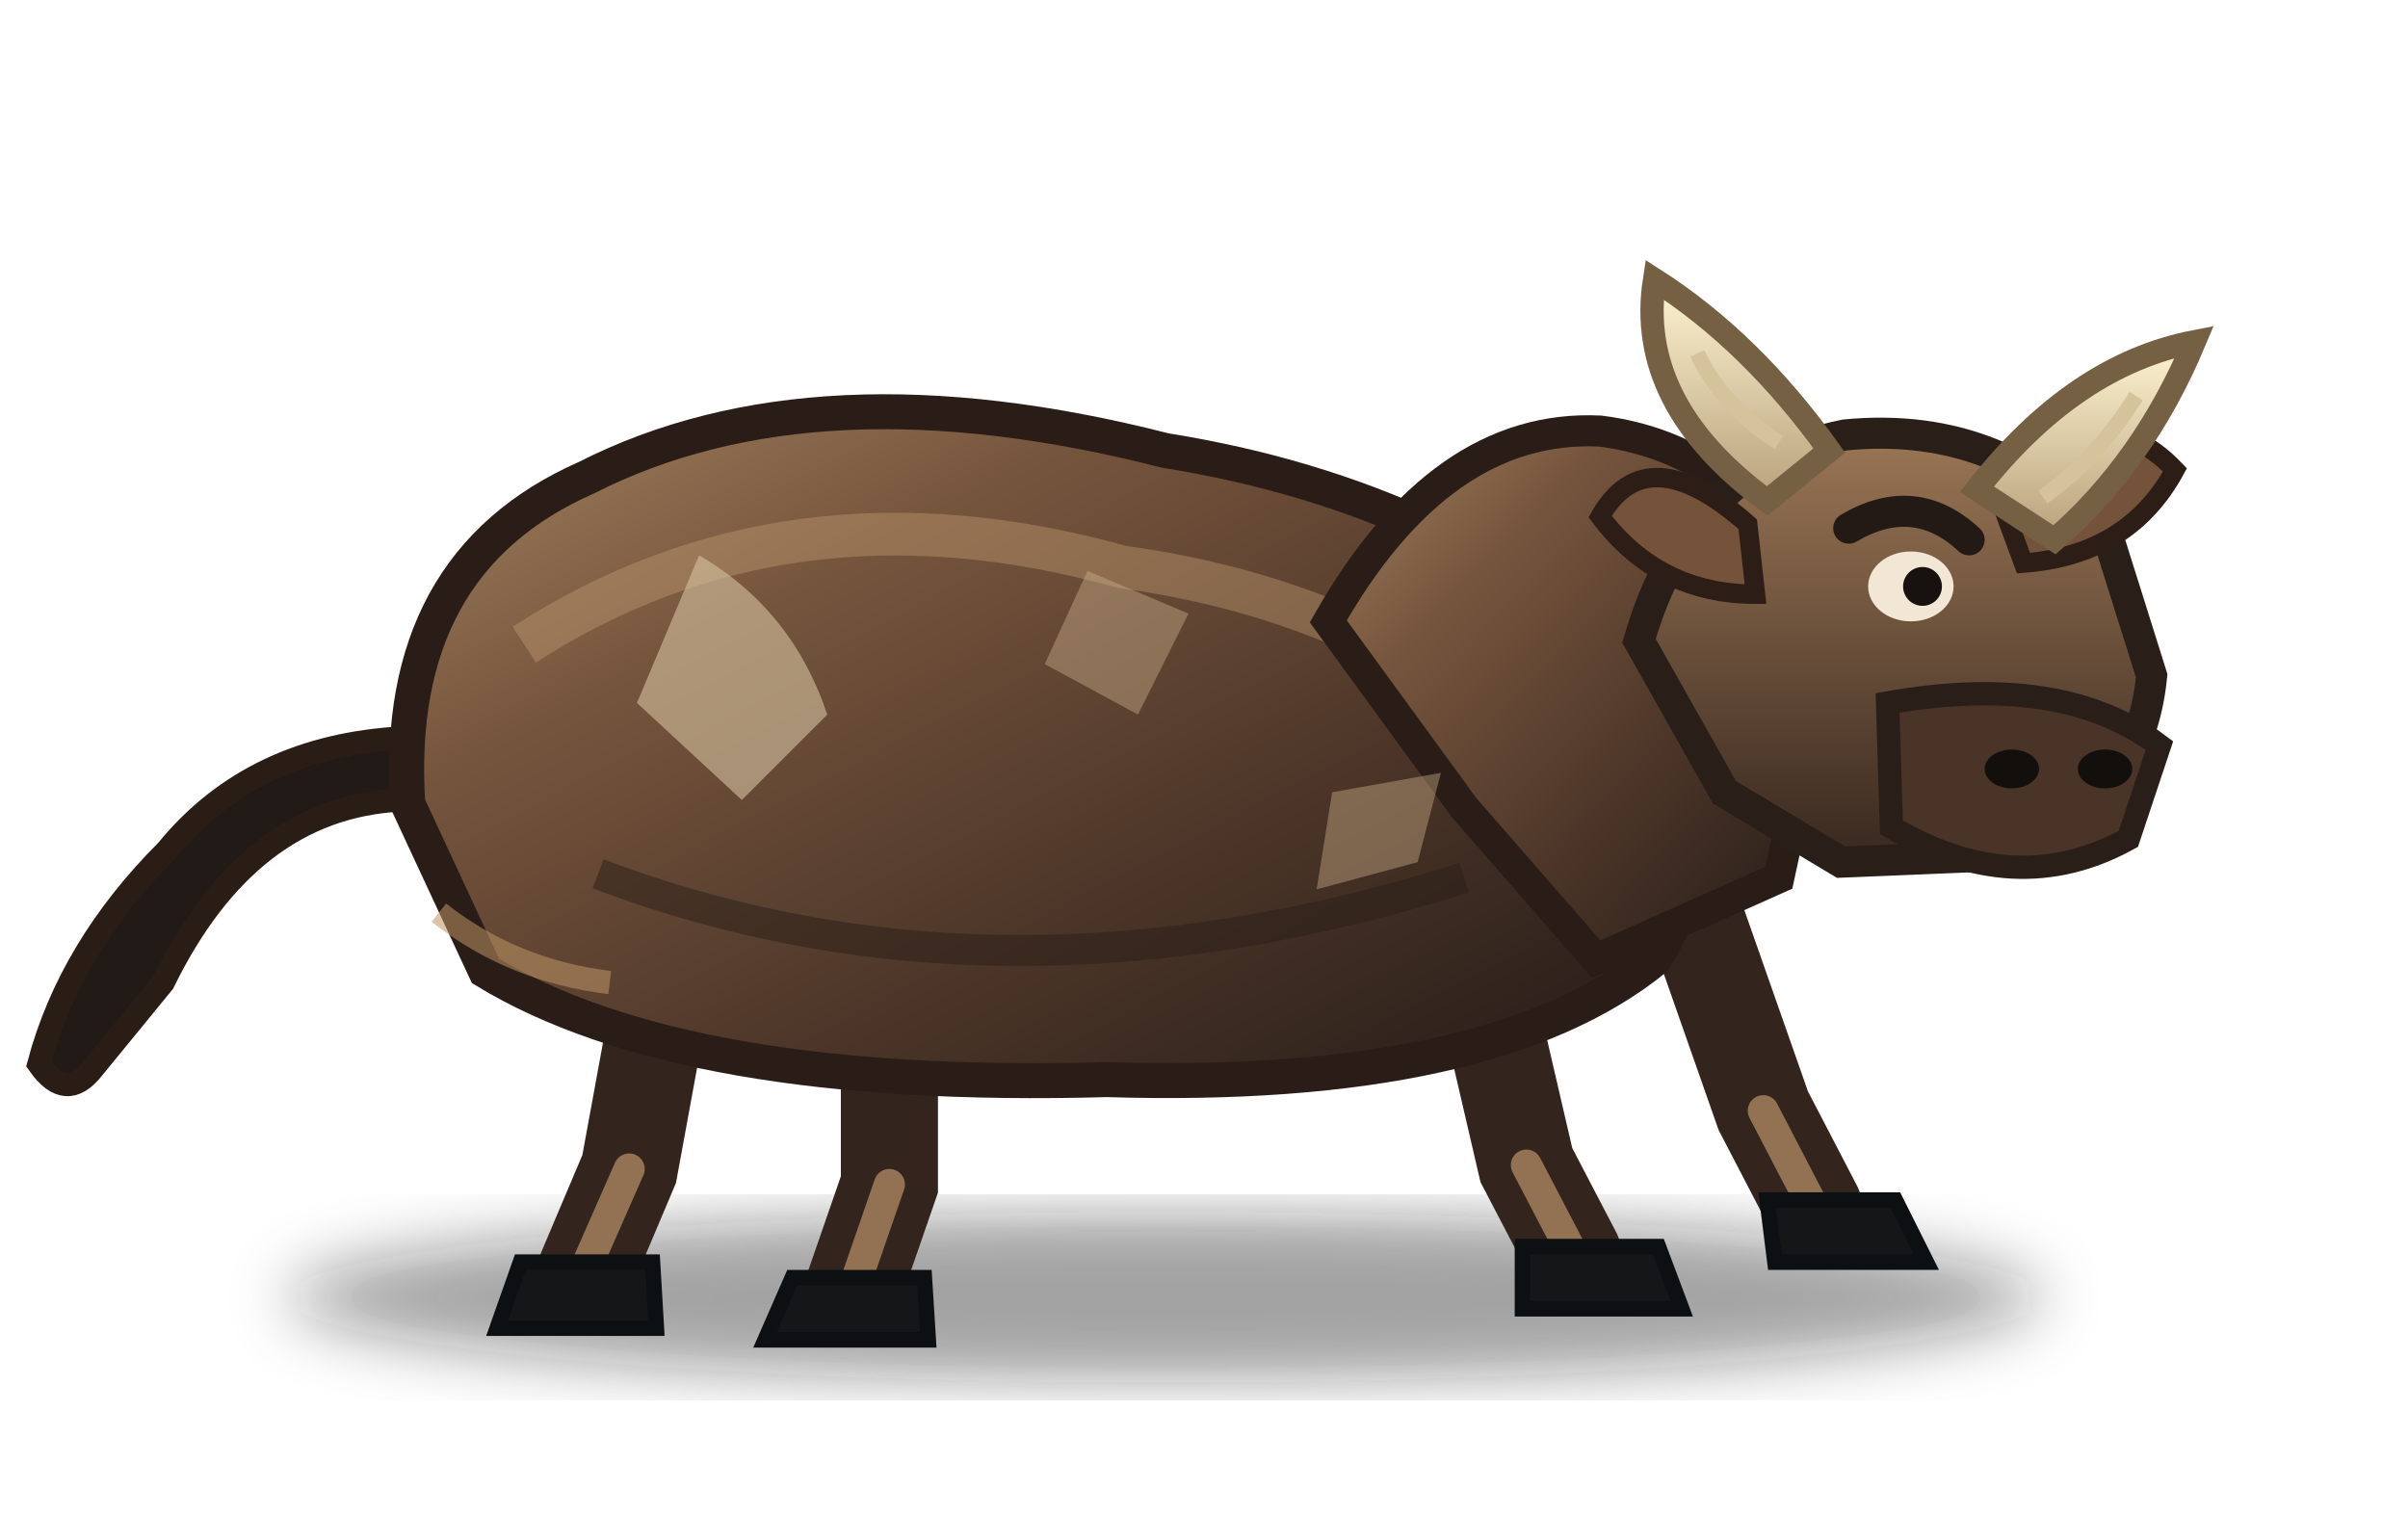
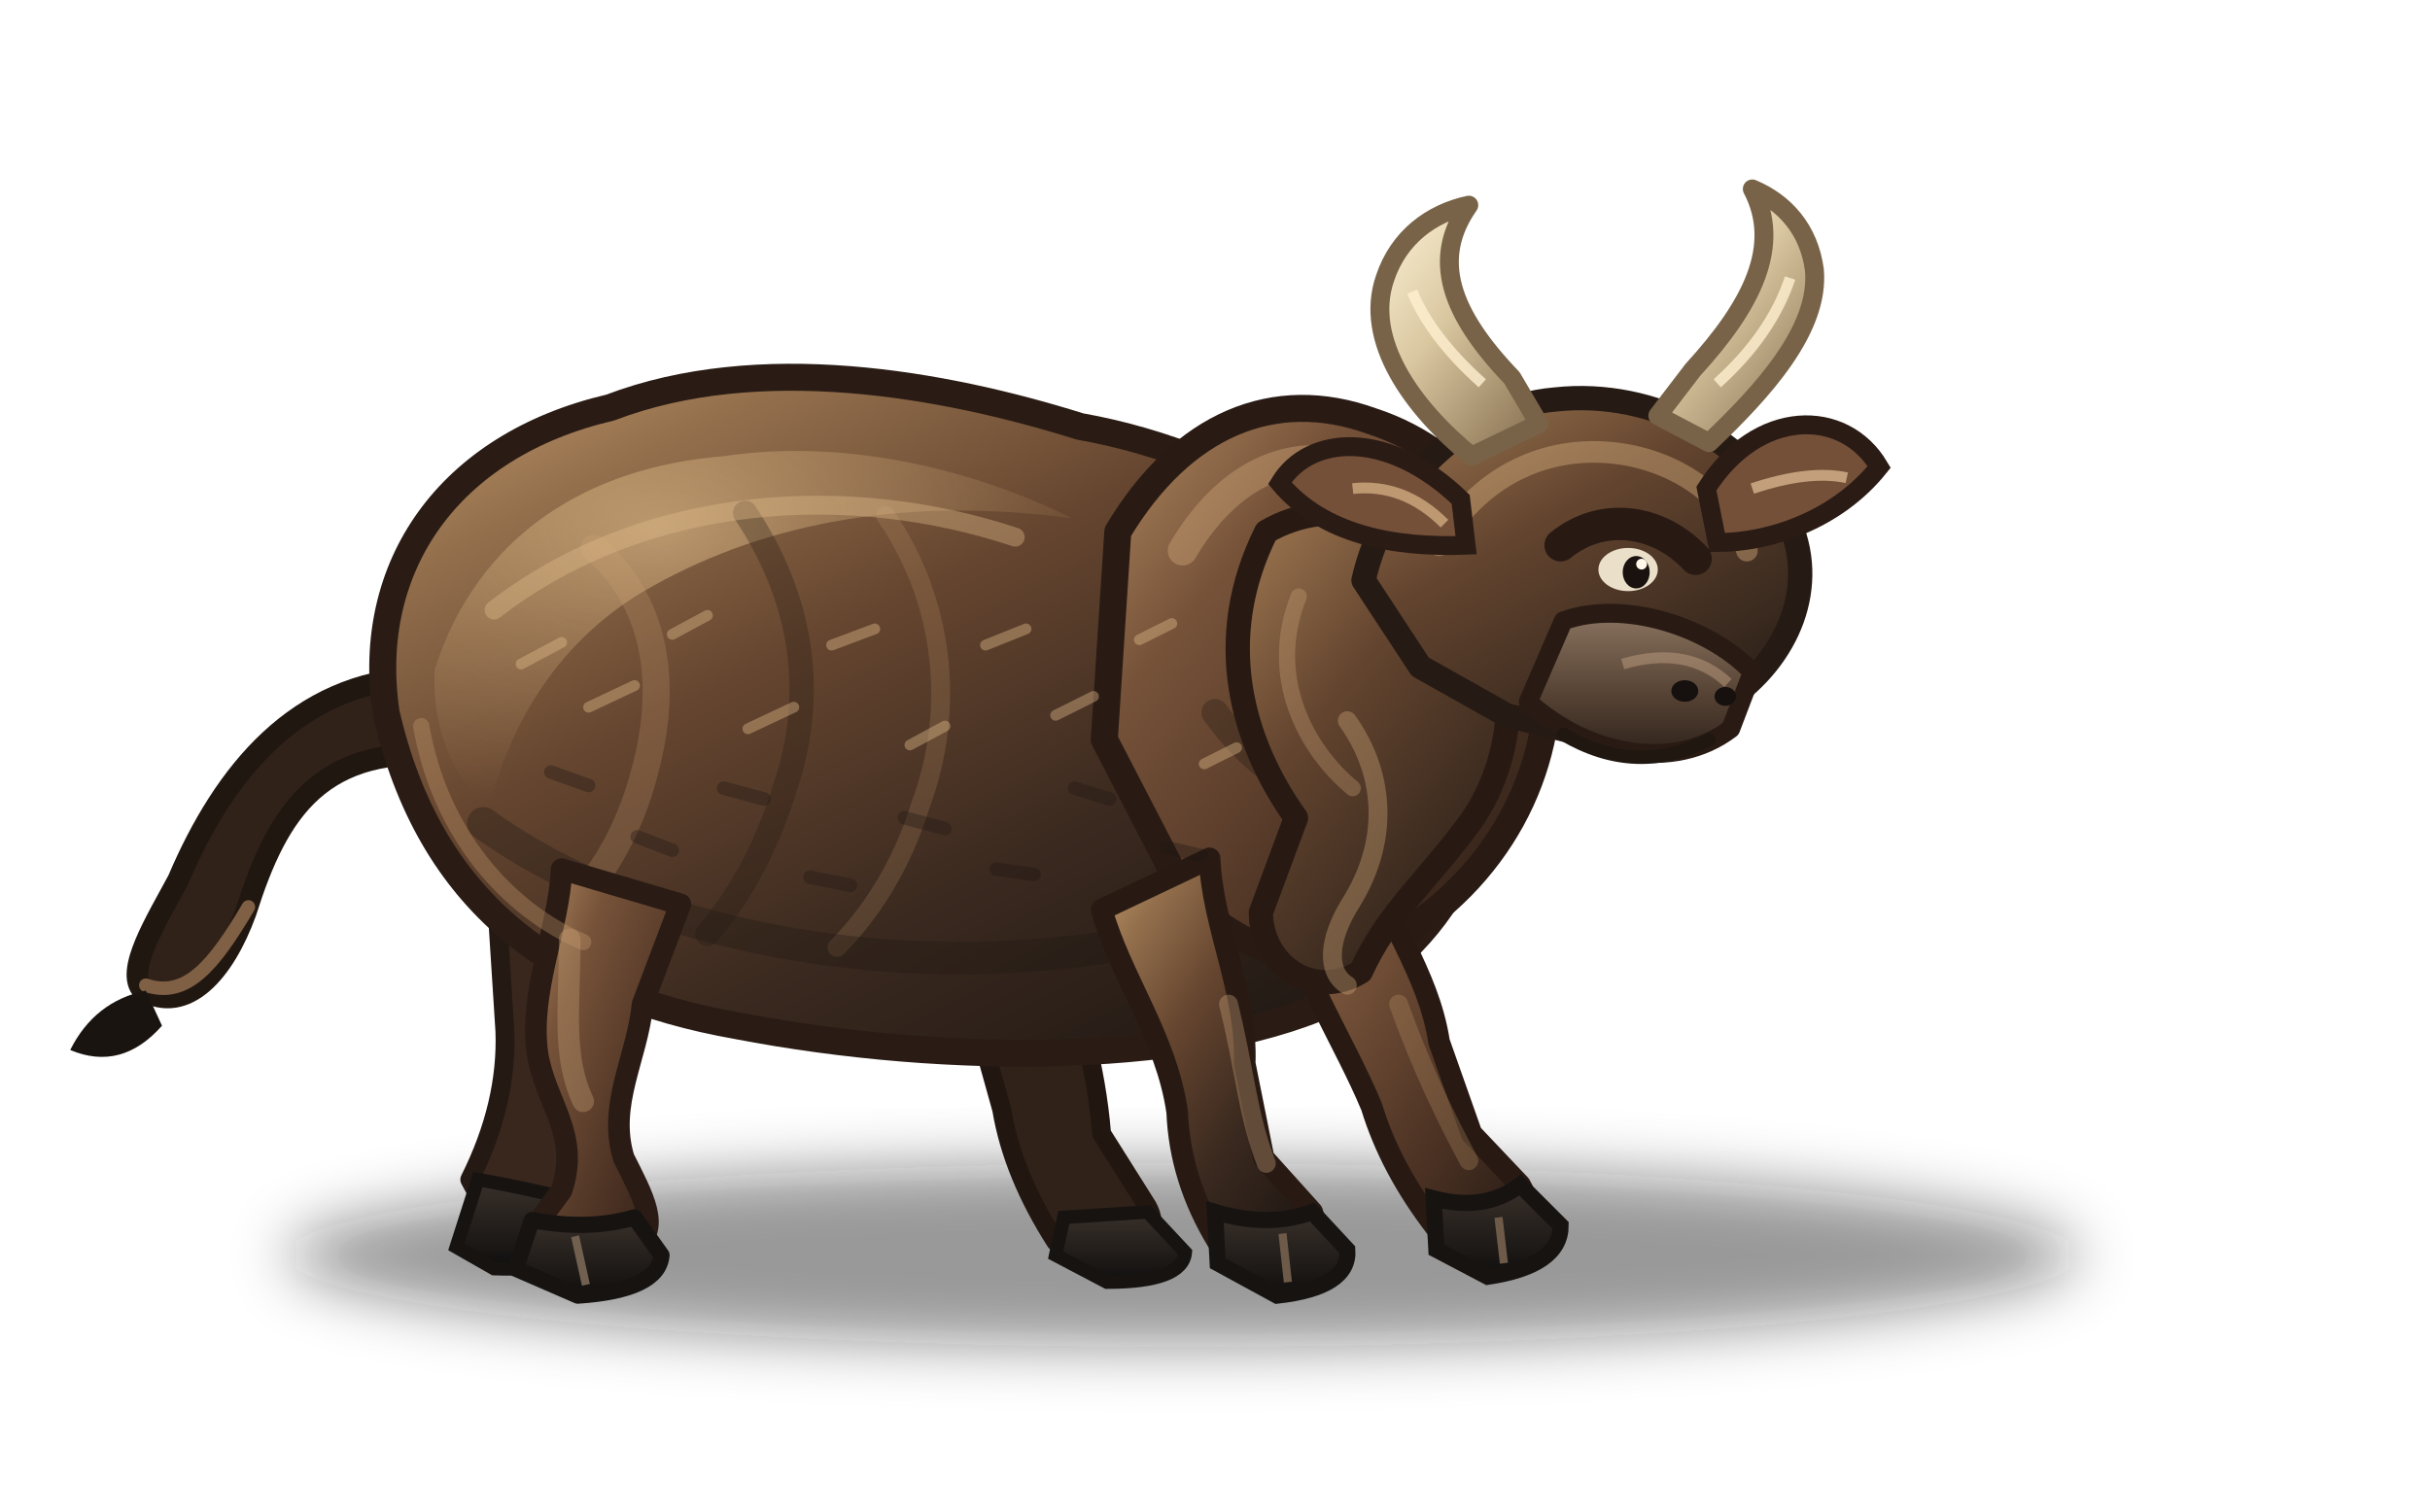
- <svg xmlns="http://www.w3.org/2000/svg" width="620" height="390" viewBox="0 0 620 390">
+ <svg xmlns="http://www.w3.org/2000/svg" width="900" height="560" viewBox="0 0 900 560">
  <defs>
-     <linearGradient id="hide" x1="0" y1="0" x2="1" y2="1">
-       <stop stop-color="#a28260" />
-       <stop offset=".28" stop-color="#76553d" />
-       <stop offset=".65" stop-color="#4a3427" />
-       <stop offset="1" stop-color="#211a17" />
+     <linearGradient id="coat" x1="0" y1="0" x2=".8" y2="1">
+       <stop stop-color="#c29a6b" />
+       <stop offset=".18" stop-color="#94704d" />
+       <stop offset=".43" stop-color="#65452f" />
+       <stop offset=".72" stop-color="#3a291f" />
+       <stop offset="1" stop-color="#211914" />
    </linearGradient>
-     <linearGradient id="face" x2="0" y2="1">
-       <stop stop-color="#9a7655" />
-       <stop offset="1" stop-color="#38281f" />
+     <linearGradient id="shoulder" x1="0" y1="0" x2="1" y2="1">
+       <stop stop-color="#b18a60" />
+       <stop offset=".28" stop-color="#765239" />
+       <stop offset=".7" stop-color="#493022" />
+       <stop offset="1" stop-color="#261b15" />
    </linearGradient>
-     <linearGradient id="horn" x2="0" y2="1">
-       <stop stop-color="#fff4d2" />
-       <stop offset="1" stop-color="#b7a17b" />
+     <linearGradient id="face" x1="0" y1="0" x2=".7" y2="1">
+       <stop stop-color="#a17a53" />
+       <stop offset=".42" stop-color="#64452f" />
+       <stop offset="1" stop-color="#2b2019" />
    </linearGradient>
-     <filter id="shadow">
-       <feGaussianBlur stdDeviation="8" />
+     <linearGradient id="muzzle" x1="0" y1="0" x2="0" y2="1">
+       <stop stop-color="#89735f" />
+       <stop offset=".55" stop-color="#594536" />
+       <stop offset="1" stop-color="#30231c" />
+     </linearGradient>
+     <linearGradient id="horn" x1="0" y1="0" x2=".8" y2="1">
+       <stop stop-color="#fff4d9" />
+       <stop offset=".48" stop-color="#d9c7a0" />
+       <stop offset="1" stop-color="#8f7858" />
+     </linearGradient>
+     <linearGradient id="hoof" x1="0" y1="0" x2="0" y2="1">
+       <stop stop-color="#39302a" />
+       <stop offset="1" stop-color="#100f0e" />
+     </linearGradient>
+     <radialGradient id="shine" cx=".35" cy=".22" r=".8">
+       <stop stop-color="#e0bd8a" stop-opacity=".72" />
+       <stop offset="1" stop-color="#c29a6b" stop-opacity="0" />
+     </radialGradient>
+     <filter id="softshadow" x="-30%" y="-30%" width="160%" height="180%">
+       <feGaussianBlur stdDeviation="11" />
    </filter>
  </defs>
-   <ellipse cx="300" cy="334" rx="226" ry="22" fill="#080a0b" opacity=".38" filter="url(#shadow)" />
-   <path d="M103 206Q64 208 42 253L24 275Q17 284 10 274Q18 244 43 219Q65 192 104 190Z" fill="#211a17" stroke="#2a1d16" stroke-width="6" />
-   <g stroke="#33251d" stroke-width="25" stroke-linecap="round" fill="none">
-     <path d="M173 241L162 301L151 327" />
-     <path d="M229 251L229 305L220 331" />
-     <path d="M380 244L393 300L405 323" />
-     <path d="M434 229L454 286L467 311" />
+   <ellipse cx="438" cy="465" rx="332" ry="34" fill="#090b0c" opacity=".42" filter="url(#softshadow)" />
+   <path d="M168 280 C119 275 103 300 91 338 C83 360 69 376 53 367 C46 360 58 341 66 326 C83 286 110 253 155 251Z" fill="#302219" stroke="#211711" stroke-width="8" stroke-linejoin="round" />
+   <path d="M92 336 C79 358 69 370 54 365" fill="none" stroke="#806044" stroke-width="5" stroke-linecap="round" />
+   <path d="M54 367 Q35 371 26 389 Q45 397 60 380Z" fill="#1a1411" />
+   <path d="M239 331 C230 360 232 389 221 415 L207 445 Q199 456 181 450 L174 437 Q188 409 187 382 L184 335Z" fill="#39271d" stroke="#241913" stroke-width="7" stroke-linejoin="round" />
+   <path d="M390 343 C399 371 406 395 408 420 L425 447 Q431 458 416 464 L391 460 Q375 435 371 411 L354 350Z" fill="#302219" stroke="#211710" stroke-width="7" stroke-linejoin="round" />
+   <path d="M177 437 Q194 440 210 444 L215 461 Q211 471 183 470 L169 462Z" fill="url(#hoof)" stroke="#171311" stroke-width="5" />
+   <path d="M394 451 L425 449 L439 464 Q438 475 410 475 L391 465Z" fill="url(#hoof)" stroke="#171311" stroke-width="5" />
+   <path d="M143 264 C135 210 166 165 226 151 C281 130 349 142 400 158 C462 169 520 207 542 257 C560 298 542 342 498 369 C446 395 351 395 273 380 C205 368 159 334 143 264Z" fill="url(#coat)" stroke="#2a1c14" stroke-width="10" stroke-linejoin="round" />
+   <path d="M161 248 C177 198 218 173 268 169 C315 162 363 175 397 192 C337 184 285 193 242 217 C211 234 190 263 181 300 C166 286 160 268 161 248Z" fill="url(#shine)" opacity=".82" />
+   <path d="M220 203 C242 222 248 251 239 285 C233 309 221 328 208 339" fill="none" stroke="#d0a477" stroke-width="10" opacity=".22" stroke-linecap="round" />
+   <path d="M276 190 C298 223 302 258 291 291 C284 314 274 332 262 346" fill="none" stroke="#201712" stroke-width="9" opacity=".30" stroke-linecap="round" />
+   <path d="M328 191 C350 223 354 263 341 298 C334 321 322 339 310 351" fill="none" stroke="#d2a475" stroke-width="7" opacity=".18" stroke-linecap="round" />
+   <path d="M179 305 C245 353 365 372 467 337" fill="none" stroke="#1e1612" stroke-width="12" opacity=".34" stroke-linecap="round" />
+   <path d="M183 226 C240 182 316 179 376 199" fill="none" stroke="#e2bc8c" stroke-width="7" opacity=".38" stroke-linecap="round" />
+   <path d="M208 322 C207 344 196 367 199 390 C202 409 215 420 208 441 L197 456 Q194 466 210 468 L235 462 C245 455 238 443 231 429 C225 409 236 392 238 372 L252 335Z" fill="url(#shoulder)" stroke="#2a1b14" stroke-width="8" stroke-linejoin="round" />
+   <path d="M211 348 C211 373 208 391 216 408" fill="none" stroke="#c09a70" stroke-width="8" opacity=".38" stroke-linecap="round" />
+   <path d="M197 452 Q218 456 235 451 L245 465 Q244 478 214 480 L191 470Z" fill="url(#hoof)" stroke="#171311" stroke-width="6" stroke-linejoin="round" />
+   <path d="M213 458 L217 476" stroke="#71604f" stroke-width="3" />
+   <path d="M414 197 C438 157 472 143 508 156 C545 168 568 202 573 244 C576 286 554 326 516 348 C489 363 458 353 438 330 L409 274Z" fill="url(#shoulder)" stroke="#291b14" stroke-width="10" stroke-linejoin="round" />
+   <path d="M438 204 C455 175 480 164 505 174 C528 184 544 211 545 238" fill="none" stroke="#d2a77a" stroke-width="11" opacity=".40" stroke-linecap="round" />
+   <path d="M450 264 C472 294 497 303 529 288" fill="none" stroke="#241912" stroke-width="10" opacity=".34" stroke-linecap="round" />
+   <path d="M448 318 C449 343 462 368 461 394 L468 429 L486 449 Q491 463 473 467 L451 460 Q437 437 436 412 C432 384 415 362 408 337Z" fill="url(#coat)" stroke="#281a13" stroke-width="8" stroke-linejoin="round" />
+   <path d="M505 314 C513 341 529 360 533 386 L545 420 L563 439 Q571 453 553 461 L532 455 Q515 433 508 410 C498 386 482 362 477 339Z" fill="url(#shoulder)" stroke="#281a13" stroke-width="8" stroke-linejoin="round" />
+   <path d="M455 372 C461 396 462 413 469 431" fill="none" stroke="#d3ab7d" stroke-width="7" opacity=".34" stroke-linecap="round" />
+   <path d="M518 372 C527 397 536 415 544 430" fill="none" stroke="#c49a6c" stroke-width="7" opacity=".27" stroke-linecap="round" />
+   <path d="M450 449 Q470 455 486 449 L499 463 Q500 477 473 480 L451 468Z" fill="url(#hoof)" stroke="#171311" stroke-width="6" />
+   <path d="M531 444 Q550 449 563 439 L578 454 Q578 469 551 473 L532 463Z" fill="url(#hoof)" stroke="#171311" stroke-width="6" />
+   <path d="M475 457 L477 475 M555 451 L557 468" stroke="#6e5a49" stroke-width="3" />
+   <path d="M469 197 C493 183 524 191 543 213 C564 239 563 278 545 304 C529 326 514 338 504 360 C486 371 467 357 467 338 L480 303 C460 275 449 237 469 197Z" fill="url(#face)" stroke="#281a13" stroke-width="9" stroke-linejoin="round" />
+   <path d="M499 267 C514 288 514 313 500 335 C492 348 491 360 499 365" fill="none" stroke="#c19a70" stroke-width="7" opacity=".42" stroke-linecap="round" />
+   <path d="M505 215 C513 180 541 151 576 148 C613 144 648 164 662 192 C674 217 662 244 640 259 L602 276 L558 265 L526 247Z" fill="url(#face)" stroke="#261a14" stroke-width="9" stroke-linejoin="round" />
+   <path d="M533 202 C549 174 577 163 605 169 C627 174 642 188 647 204" fill="none" stroke="#d5ae7d" stroke-width="8" opacity=".43" stroke-linecap="round" />
+   <path d="M541 185 C514 159 485 161 474 179 C490 198 516 203 543 202Z" fill="#755039" stroke="#2a1b14" stroke-width="7" />
+   <path d="M501 181 Q520 179 535 194" fill="none" stroke="#bd9871" stroke-width="4" />
+   <path d="M632 181 C651 151 683 151 696 173 C680 193 655 201 636 201Z" fill="#745039" stroke="#2a1b14" stroke-width="7" />
+   <path d="M649 181 Q670 174 684 177" fill="none" stroke="#c3a07b" stroke-width="4" />
+   <path d="M545 169 C523 151 505 126 513 103 C518 88 530 79 544 76 C530 96 537 116 560 140 L570 157Z" fill="url(#horn)" stroke="#786348" stroke-width="7" stroke-linejoin="round" />
+   <path d="M633 164 C653 145 674 122 672 100 C670 85 661 75 649 70 C660 91 649 113 627 137 L614 154Z" fill="url(#horn)" stroke="#786348" stroke-width="7" stroke-linejoin="round" />
+   <path d="M523 108 Q530 125 549 142 M663 103 Q656 124 636 142" fill="none" stroke="#fff0cf" stroke-width="4" opacity=".8" />
+   <path d="M578 202 C594 189 615 193 628 207" fill="none" stroke="#281912" stroke-width="12" stroke-linecap="round" />
+   <ellipse cx="603" cy="211" rx="11" ry="8" fill="#eadfc9" />
+   <ellipse cx="606" cy="212" rx="5" ry="6" fill="#19120e" />
+   <circle cx="608" cy="209" r="2" fill="#fff7e8" />
+   <path d="M579 230 C601 222 633 232 649 249 L641 270 C620 286 588 280 566 260Z" fill="url(#muzzle)" stroke="#291b14" stroke-width="7" stroke-linejoin="round" />
+   <path d="M601 246 Q625 239 640 253" fill="none" stroke="#c5a486" stroke-width="4" opacity=".46" />
+   <ellipse cx="624" cy="256" rx="5" ry="4" fill="#16110e" />
+   <ellipse cx="639" cy="258" rx="4" ry="3.5" fill="#16110e" />
+   <path d="M579 272 Q606 288 633 274" fill="none" stroke="#211711" stroke-width="5" stroke-linecap="round" />
+   <g fill="none" stroke-linecap="round">
+     <path d="M193 246l15 -8 M218 262l17 -8 M249 235l13 -7 M277 270l17 -8 M308 239l16 -6 M337 276l13 -7 M365 239l15 -6 M391 265l14 -7 M422 237l12 -6 M446 283l12 -6" stroke="#e4bf8d" stroke-width="4" opacity=".40" />
+     <path d="M204 286l14 5 M236 310l13 5 M268 292l15 4 M300 325l15 3 M335 303l15 4 M369 322l14 2 M398 292l13 4 M432 314l13 3" stroke="#1c1410" stroke-width="5" opacity=".35" />
  </g>
-   <g stroke="#927252" stroke-width="8" stroke-linecap="round" fill="none">
-     <path d="M162 301l-11 25" />
-     <path d="M229 305l-9 26" />
-     <path d="M393 300l12 23" />
-     <path d="M454 286l13 25" />
-   </g>
-   <g fill="#151617" stroke="#0d1012" stroke-width="4">
-     <path d="M134 325l34 0 1 17-41 0z" />
-     <path d="M204 329l34 0 1 16-42 0z" />
-     <path d="M392 321l35 0 6 16-41 0z" />
-     <path d="M455 309l33 0 8 16-39 0z" />
-   </g>
-   <path d="M105 207Q101 145 151 123Q210 93 300 116Q375 128 424 174Q451 205 426 247Q384 281 285 278Q176 281 125 250Z" fill="url(#hide)" stroke="#2a1d17" stroke-width="9" />
-   <path d="M135 166Q203 122 289 146Q348 154 390 188" fill="none" stroke="#c09a70" stroke-width="11" opacity=".42" />
-   <path d="M154 225Q257 264 377 226" fill="none" stroke="#291e18" stroke-width="8" opacity=".5" />
-   <path d="M342 160Q371 109 412 111Q452 116 472 161L458 226L411 247L377 208Z" fill="url(#hide)" stroke="#2a1d17" stroke-width="8" />
-   <path d="M422 165Q435 120 475 112Q516 108 543 139L554 174Q551 205 522 220L474 222L444 204Z" fill="url(#face)" stroke="#291e18" stroke-width="8" />
-   <path d="M486 181Q531 173 556 192L548 216Q519 232 487 213Z" fill="#4a3327" stroke="#291e18" stroke-width="6" />
-   <ellipse cx="518" cy="198" rx="7" ry="5" fill="#120f0d" />
-   <ellipse cx="542" cy="198" rx="7" ry="5" fill="#120f0d" />
-   <ellipse cx="492" cy="151" rx="11" ry="9" fill="#f2e7d4" />
-   <circle cx="495" cy="151" r="5" fill="#17120f" />
-   <path d="M476 136Q493 126 507 139" stroke="#241a15" stroke-width="8" fill="none" stroke-linecap="round" />
-   <path d="M450 135Q424 112 412 133Q427 153 452 153Z" fill="#75533b" stroke="#2c1e17" stroke-width="5" />
-   <path d="M514 126Q540 100 560 121Q548 143 521 145Z" fill="#75533b" stroke="#2c1e17" stroke-width="5" />
-   <path d="M455 129Q421 104 426 72Q451 88 471 116Z" fill="url(#horn)" stroke="#756044" stroke-width="6" />
-   <path d="M509 126Q534 94 565 88Q552 119 529 139Z" fill="url(#horn)" stroke="#756044" stroke-width="6" />
-   <path d="M437 91Q443 104 458 114M550 102Q540 118 526 128" fill="none" stroke="#d5c39c" stroke-width="4" />
-   <path d="M180 143Q204 157 213 184L191 206L164 181Z" fill="#d6c2a0" opacity=".6" />
-   <path d="M280 147L306 158L293 184L269 171Z" fill="#c8ae88" opacity=".44" />
-   <path d="M343 204L371 199L365 222L339 229Z" fill="#d5b78f" opacity=".4" />
-   <path d="M113 235Q132 250 157 253" stroke="#bd9365" stroke-width="6" fill="none" opacity=".55" />
+   <path d="M481 221 C469 251 484 278 501 292" fill="none" stroke="#d0a77a" stroke-width="6" opacity=".32" stroke-linecap="round" />
+   <path d="M156 269 C163 309 188 337 216 349" fill="none" stroke="#c69c6e" stroke-width="6" opacity=".34" stroke-linecap="round" />
</svg>
